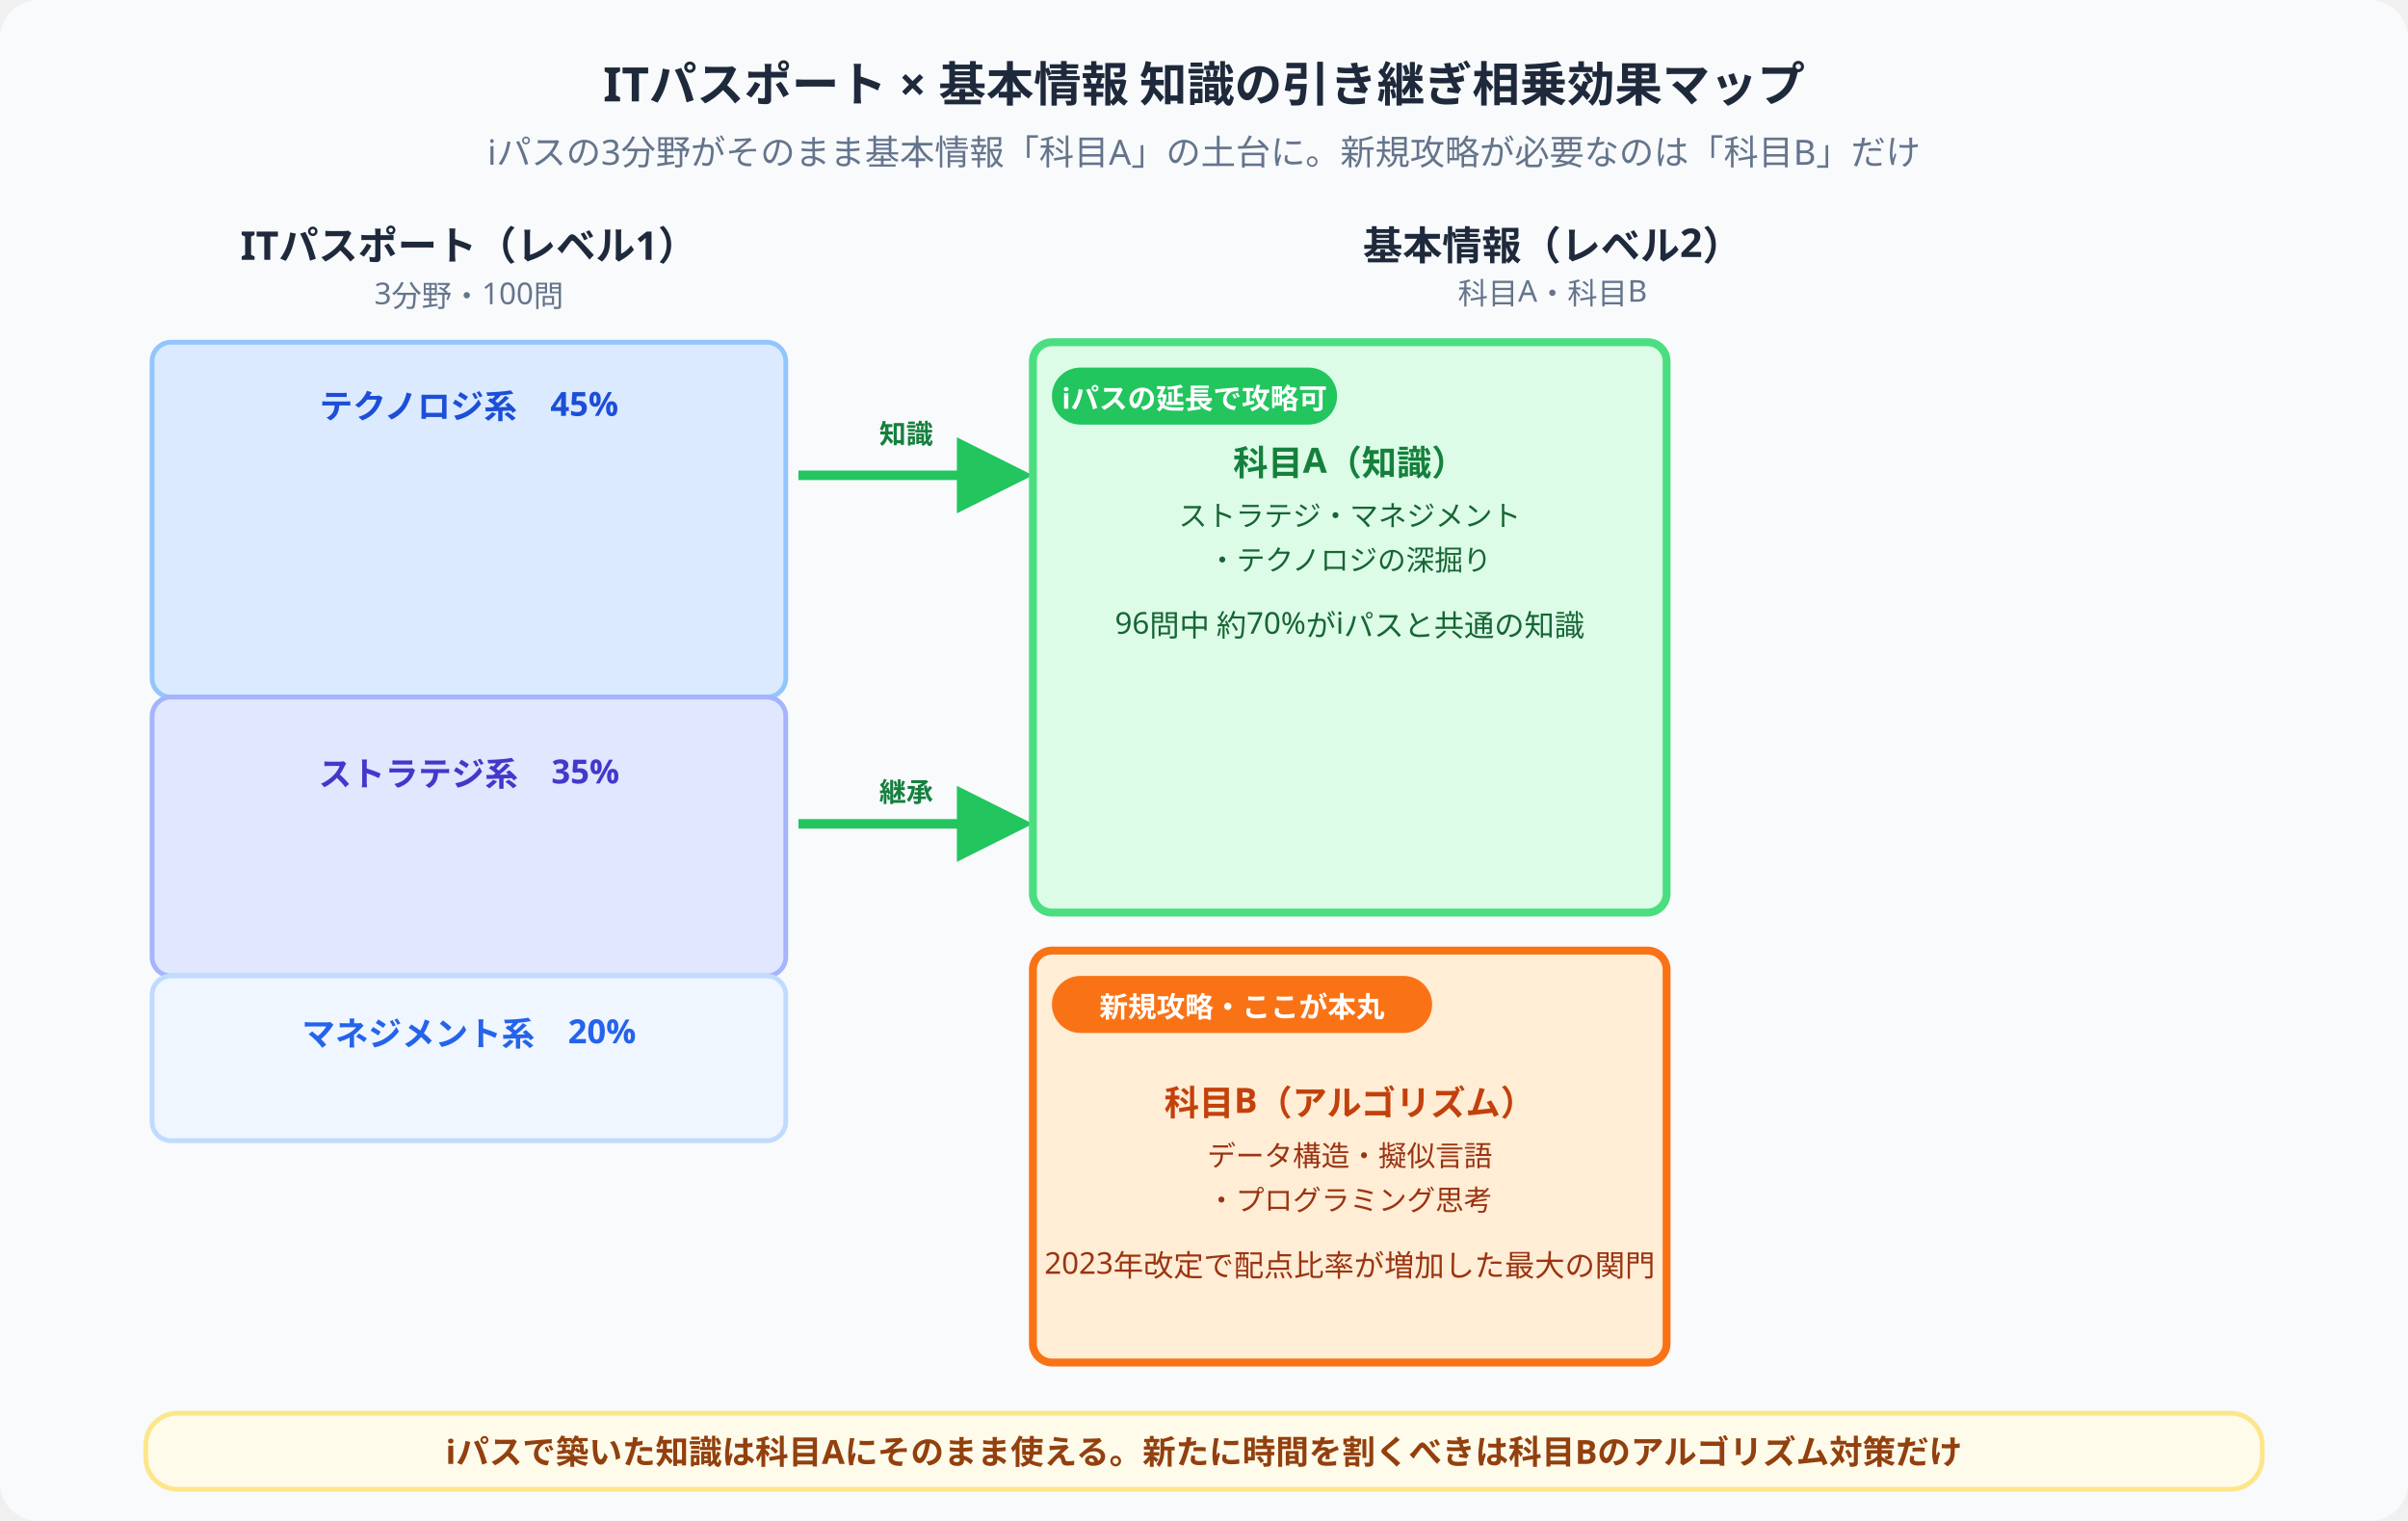
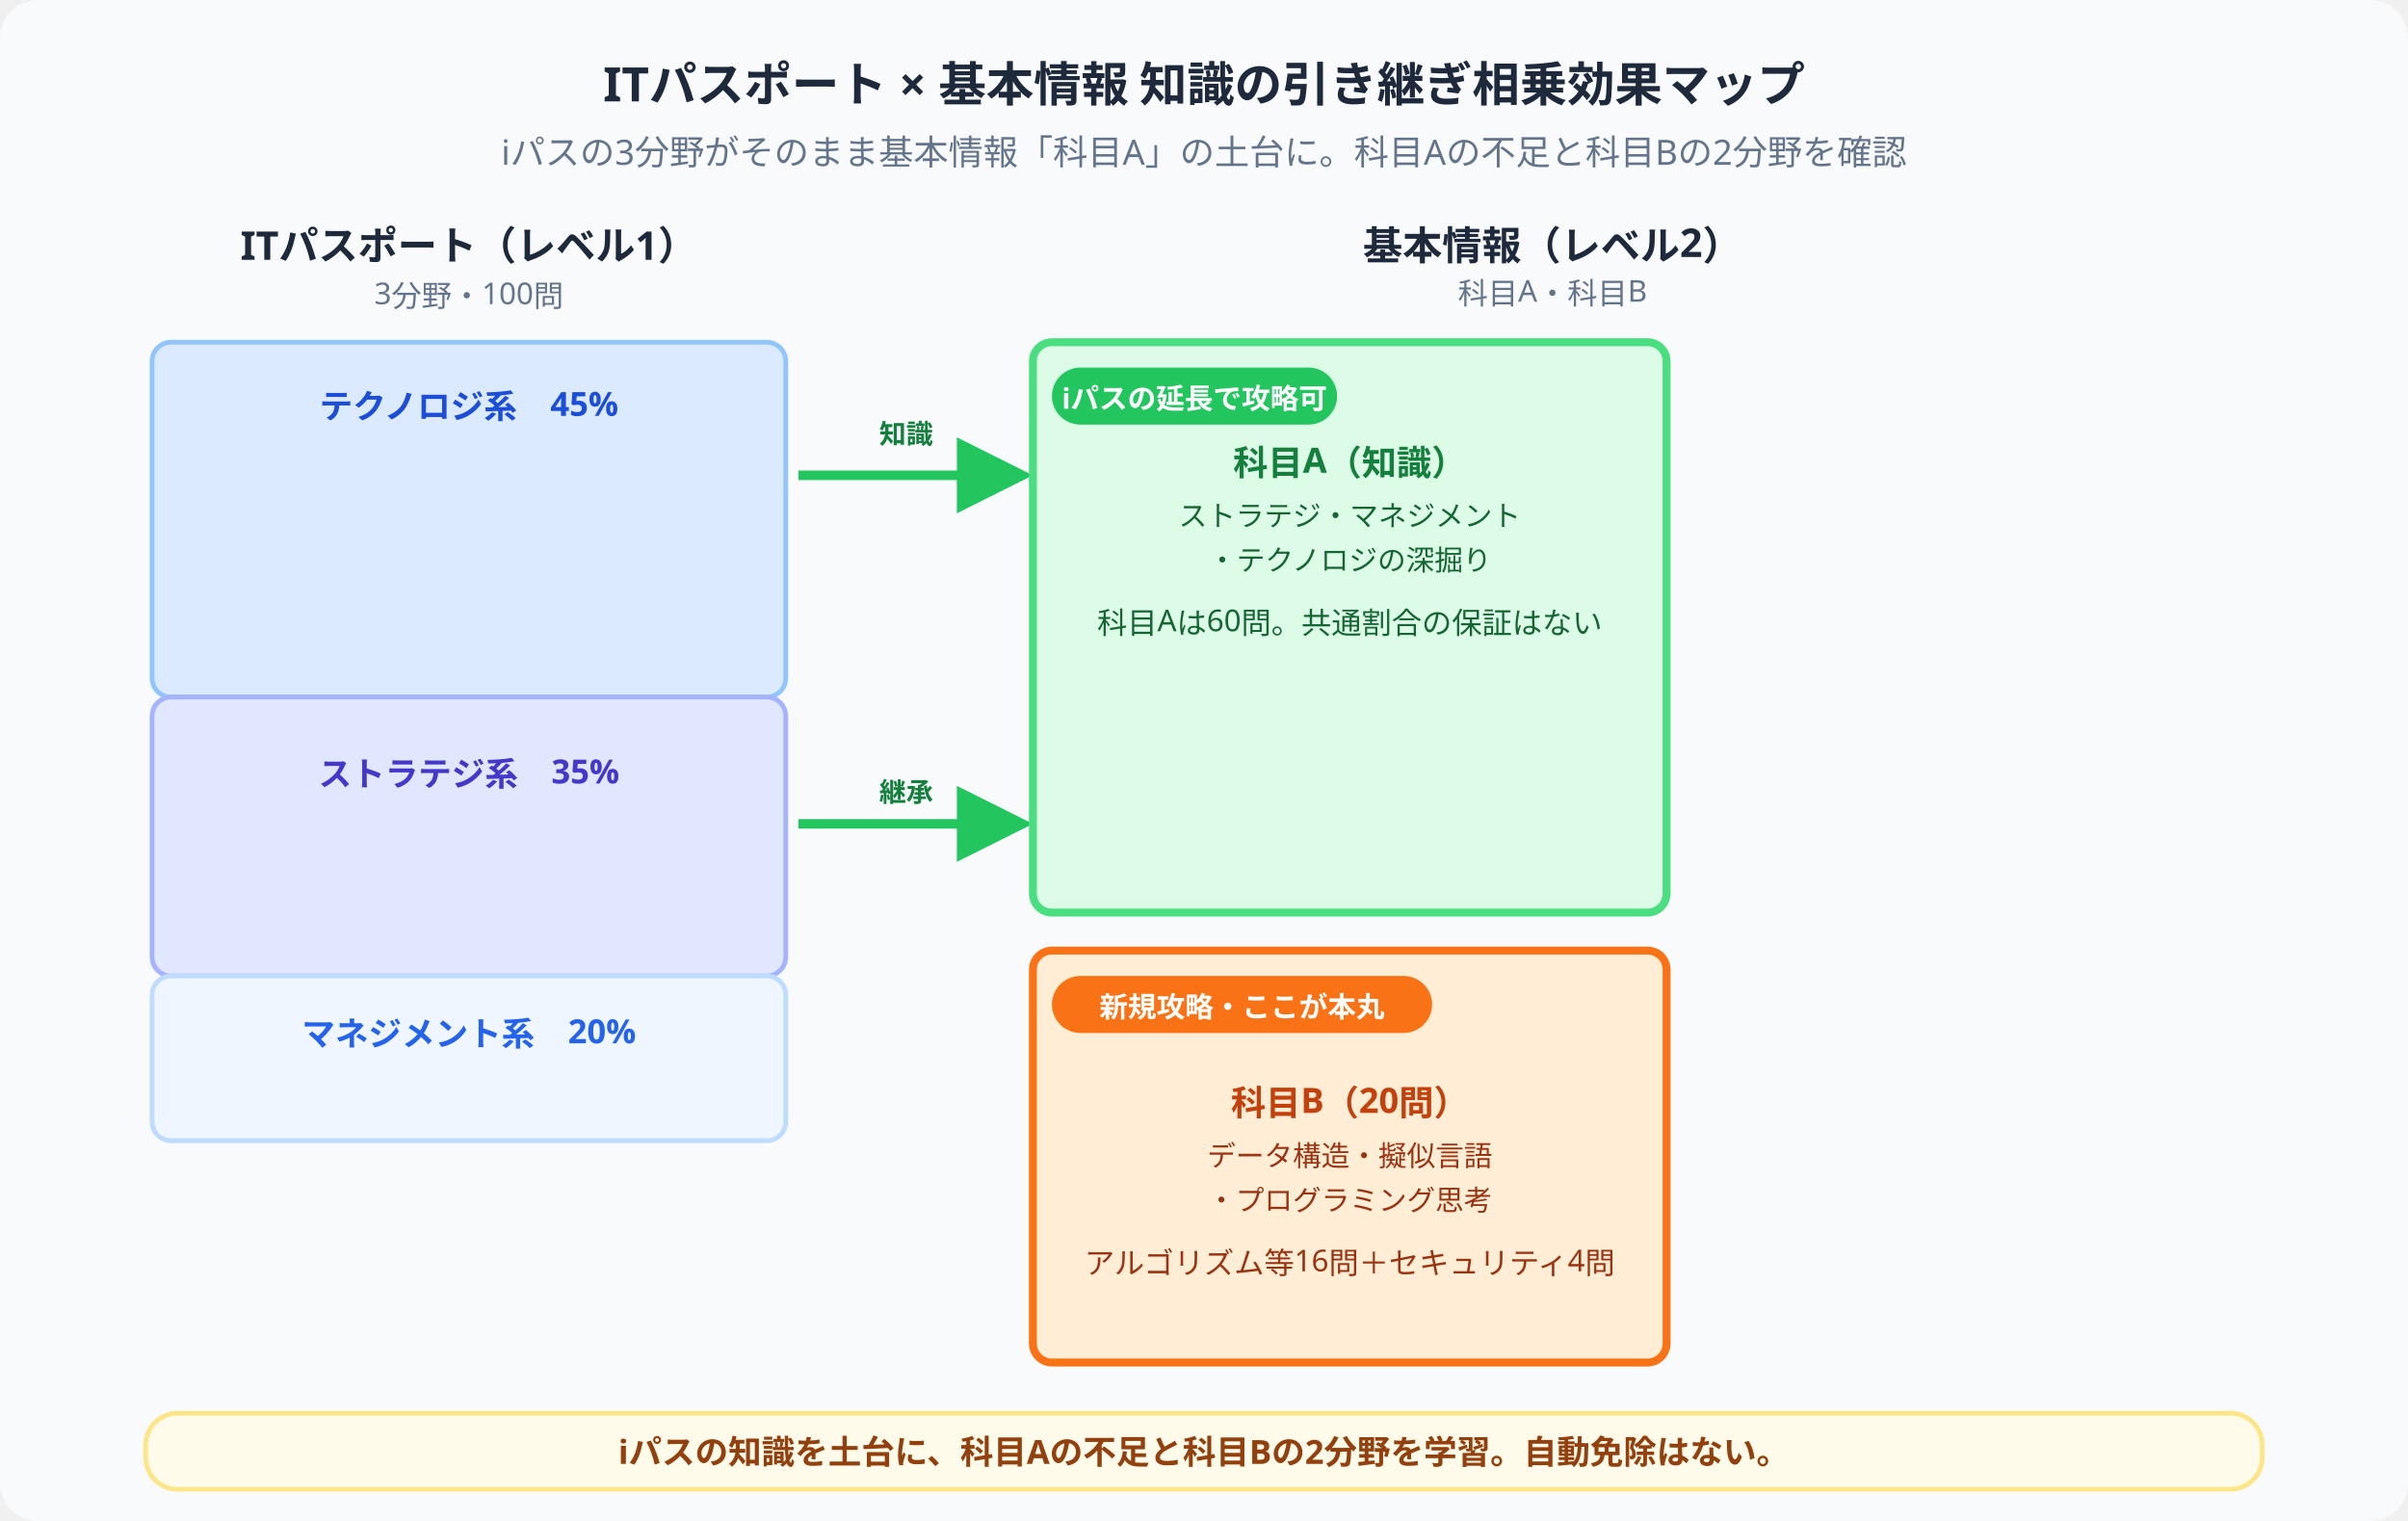
<svg xmlns="http://www.w3.org/2000/svg" viewBox="0 0 760 480" width="760" height="480">
  <defs>
    <style>text { font-family: 'Noto Sans JP','Hiragino Sans',sans-serif; }</style>
    <marker id="arrow" markerWidth="8" markerHeight="8" refX="6" refY="4" orient="auto">
      <path d="M0,0 L8,4 L0,8 z" fill="#22C55E" />
    </marker>
  </defs>
  <rect width="760" height="480" rx="12" fill="#F8FAFC" />
  <text x="380" y="32" text-anchor="middle" font-size="15" font-weight="700" fill="#1E293B">ITパスポート × 基本情報 知識の引き継ぎ相乗効果マップ</text>
-   <text x="380" y="52" text-anchor="middle" font-size="11" fill="#64748B">iパスの3分野がそのまま基本情報「科目A」の土台に。新規攻略が必要なのは「科目B」だけ</text>
+   <text x="380" y="52" text-anchor="middle" font-size="11" fill="#64748B">iパスの3分野がそのまま基本情報「科目A」の土台に。科目Aの不足と科目Bの2分野を確認</text>
  <text x="148" y="82" text-anchor="middle" font-size="12.5" font-weight="700" fill="#1E293B">ITパスポート（レベル1）</text>
  <text x="148" y="96" text-anchor="middle" font-size="9.5" fill="#64748B">3分野・100問</text>
  <rect x="48" y="108" width="200" height="112" rx="6" fill="#DBEAFE" stroke="#93C5FD" stroke-width="1.5" />
  <text x="148" y="132" text-anchor="middle" font-size="10.5" font-weight="700" fill="#1D4ED8">テクノロジ系　45%</text>
  <rect x="48" y="220" width="200" height="88" rx="6" fill="#E0E7FF" stroke="#A5B4FC" stroke-width="1.5" />
  <text x="148" y="248" text-anchor="middle" font-size="10.5" font-weight="700" fill="#4338CA">ストラテジ系　35%</text>
  <rect x="48" y="308" width="200" height="52" rx="6" fill="#EFF6FF" stroke="#BFDBFE" stroke-width="1.5" />
  <text x="148" y="330" text-anchor="middle" font-size="10.5" font-weight="700" fill="#2563EB">マネジメント系　20%</text>
  <path d="M 252 150 L 320 150" stroke="#22C55E" stroke-width="3" marker-end="url(#arrow)" />
  <path d="M 252 260 L 320 260" stroke="#22C55E" stroke-width="3" marker-end="url(#arrow)" />
  <text x="286" y="140" text-anchor="middle" font-size="8.5" font-weight="700" fill="#15803D">知識</text>
  <text x="286" y="253" text-anchor="middle" font-size="8.5" font-weight="700" fill="#15803D">継承</text>
  <text x="490" y="82" text-anchor="middle" font-size="12.5" font-weight="700" fill="#1E293B">基本情報（レベル2）</text>
  <text x="490" y="96" text-anchor="middle" font-size="9.5" fill="#64748B">科目A・科目B</text>
  <rect x="326" y="108" width="200" height="180" rx="6" fill="#DCFCE7" stroke="#4ADE80" stroke-width="2.5" />
  <rect x="332" y="116" width="90" height="18" rx="9" fill="#22C55E" />
  <text x="377" y="129" text-anchor="middle" font-size="9" font-weight="700" fill="#fff">iパスの延長で攻略可</text>
  <text x="426" y="150" text-anchor="middle" font-size="11" font-weight="700" fill="#15803D">科目A（知識）</text>
  <text x="426" y="166" text-anchor="middle" font-size="9" fill="#166534">ストラテジ・マネジメント</text>
  <text x="426" y="180" text-anchor="middle" font-size="9" fill="#166534">・テクノロジの深掘り</text>
-   <text x="426" y="200" text-anchor="middle" font-size="9.5" fill="#166534">96問中 約70%がiパスと共通の知識</text>
+   <text x="426" y="200" text-anchor="middle" font-size="9.5" fill="#166534">科目Aは60問。共通割合の保証はない</text>
  <rect x="326" y="300" width="200" height="130" rx="6" fill="#FFEDD5" stroke="#F97316" stroke-width="2.5" />
  <rect x="332" y="308" width="120" height="18" rx="9" fill="#F97316" />
  <text x="392" y="321" text-anchor="middle" font-size="9" font-weight="700" fill="#fff">新規攻略・ここが本丸</text>
-   <text x="426" y="352" text-anchor="middle" font-size="11" font-weight="700" fill="#C2410C">科目B（アルゴリズム）</text>
+   <text x="426" y="352" text-anchor="middle" font-size="11" font-weight="700" fill="#C2410C">科目B（20問）</text>
  <text x="426" y="368" text-anchor="middle" font-size="9" fill="#9A3412">データ構造・擬似言語</text>
  <text x="426" y="382" text-anchor="middle" font-size="9" fill="#9A3412">・プログラミング思考</text>
-   <text x="426" y="402" text-anchor="middle" font-size="9.5" fill="#9A3412">2023年改定で配点比率が増加した最大の関門</text>
+   <text x="426" y="402" text-anchor="middle" font-size="9.5" fill="#9A3412">アルゴリズム等16問＋セキュリティ4問</text>
  <rect x="46" y="446" width="668" height="24" rx="10" fill="#FFFBEB" stroke="#FDE68A" stroke-width="1.5" />
-   <text x="380" y="462" text-anchor="middle" font-size="10.5" font-weight="700" fill="#92400E">iパスで築いた知識は科目Aにそのまま使える。新たに時間を割くべきは科目Bのアルゴリズム対策だけ</text>
+   <text x="380" y="462" text-anchor="middle" font-size="10.5" font-weight="700" fill="#92400E">iパスの知識を土台に、科目Aの不足と科目Bの2分野を学習。自動免除はない。</text>
</svg>
